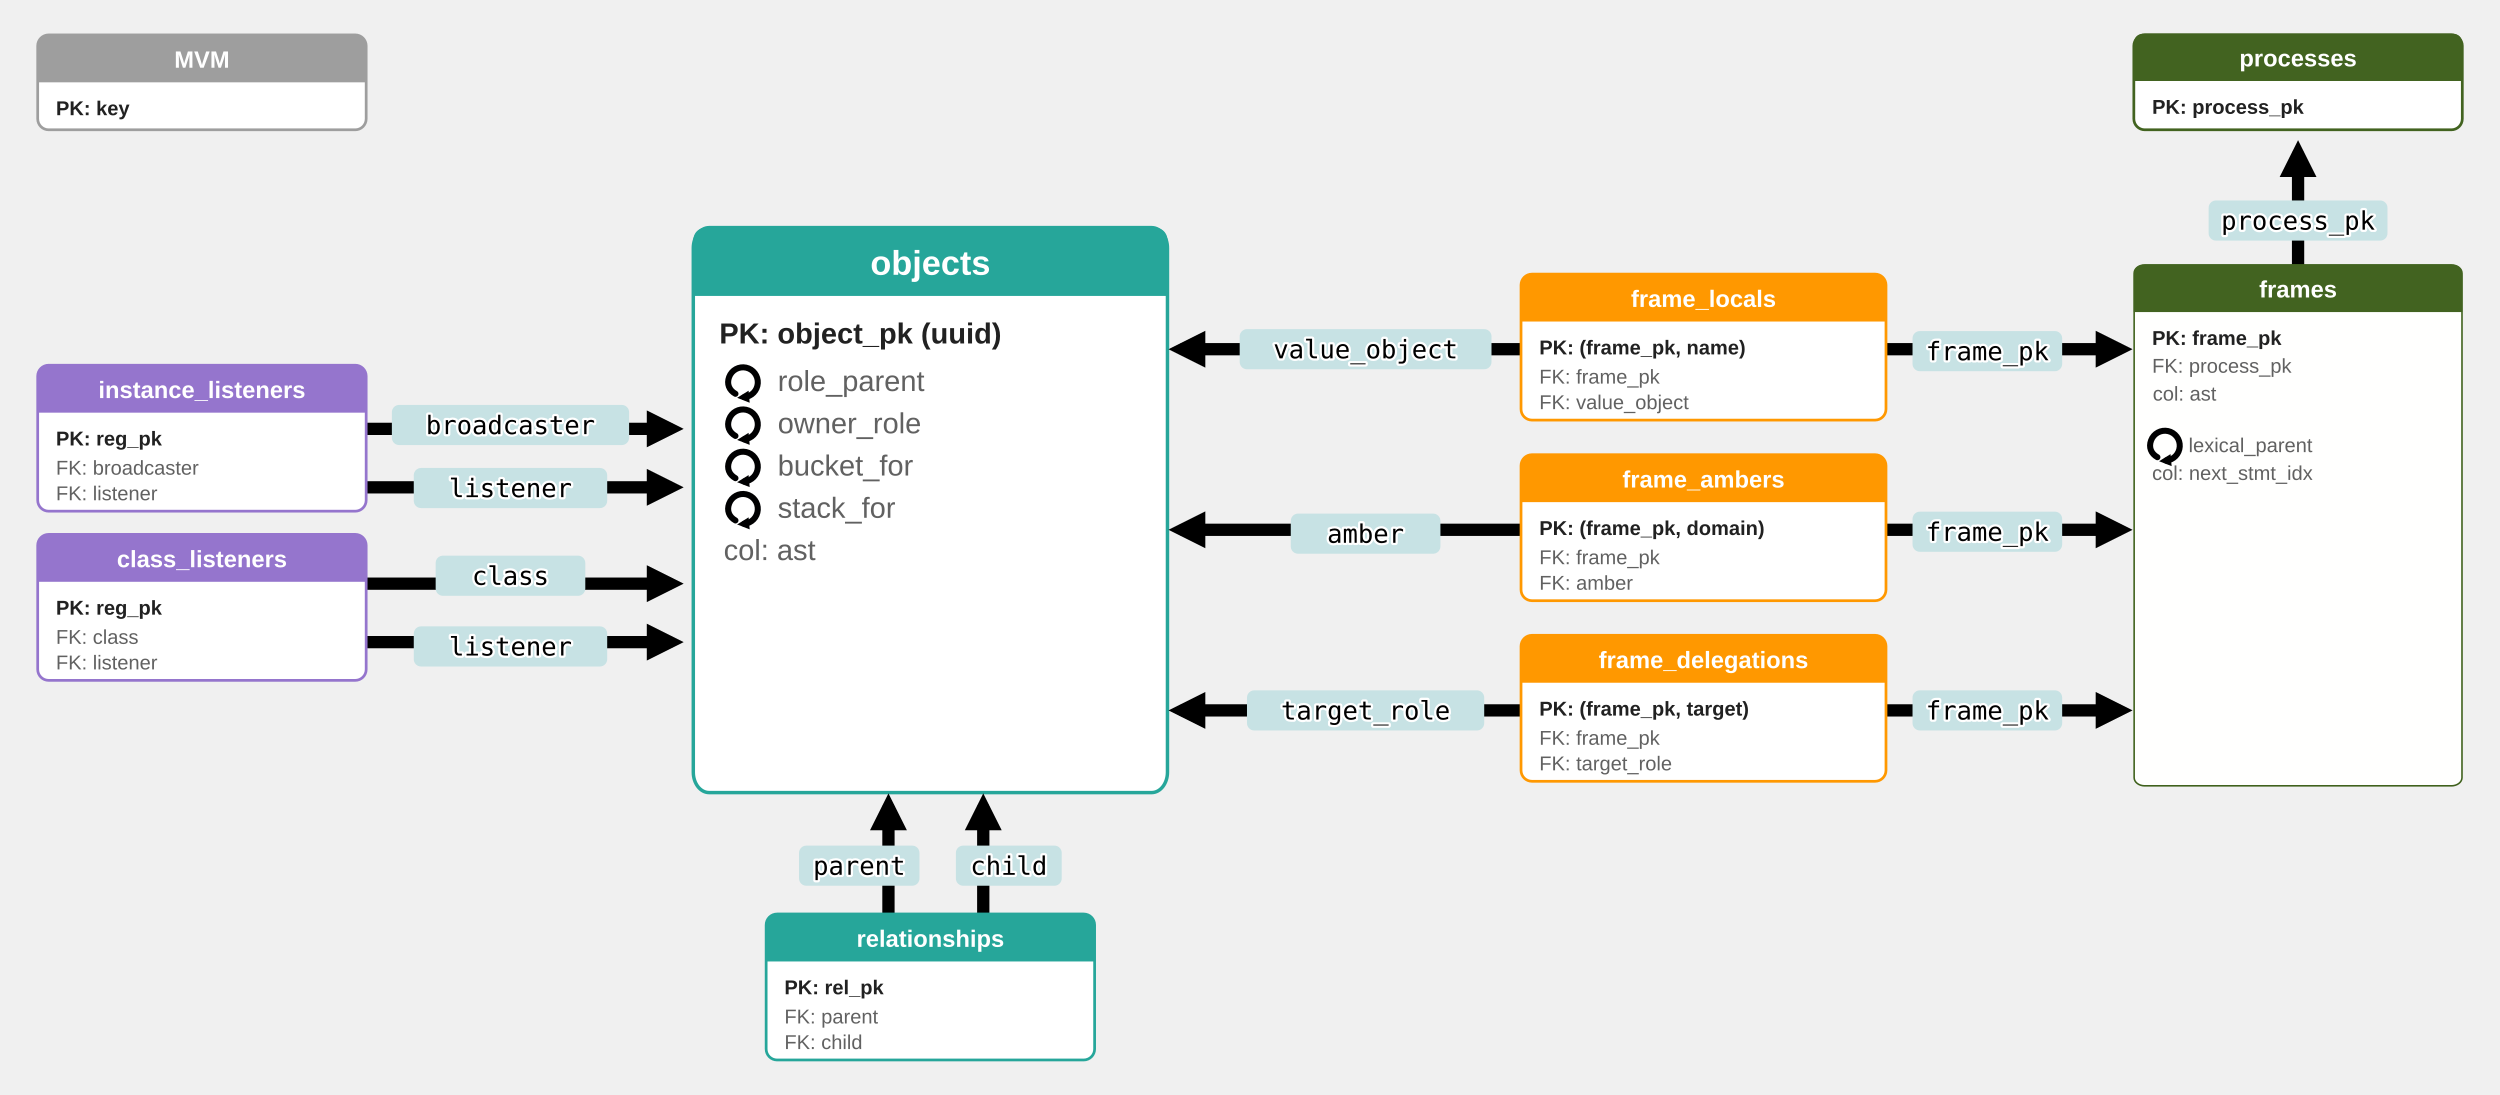
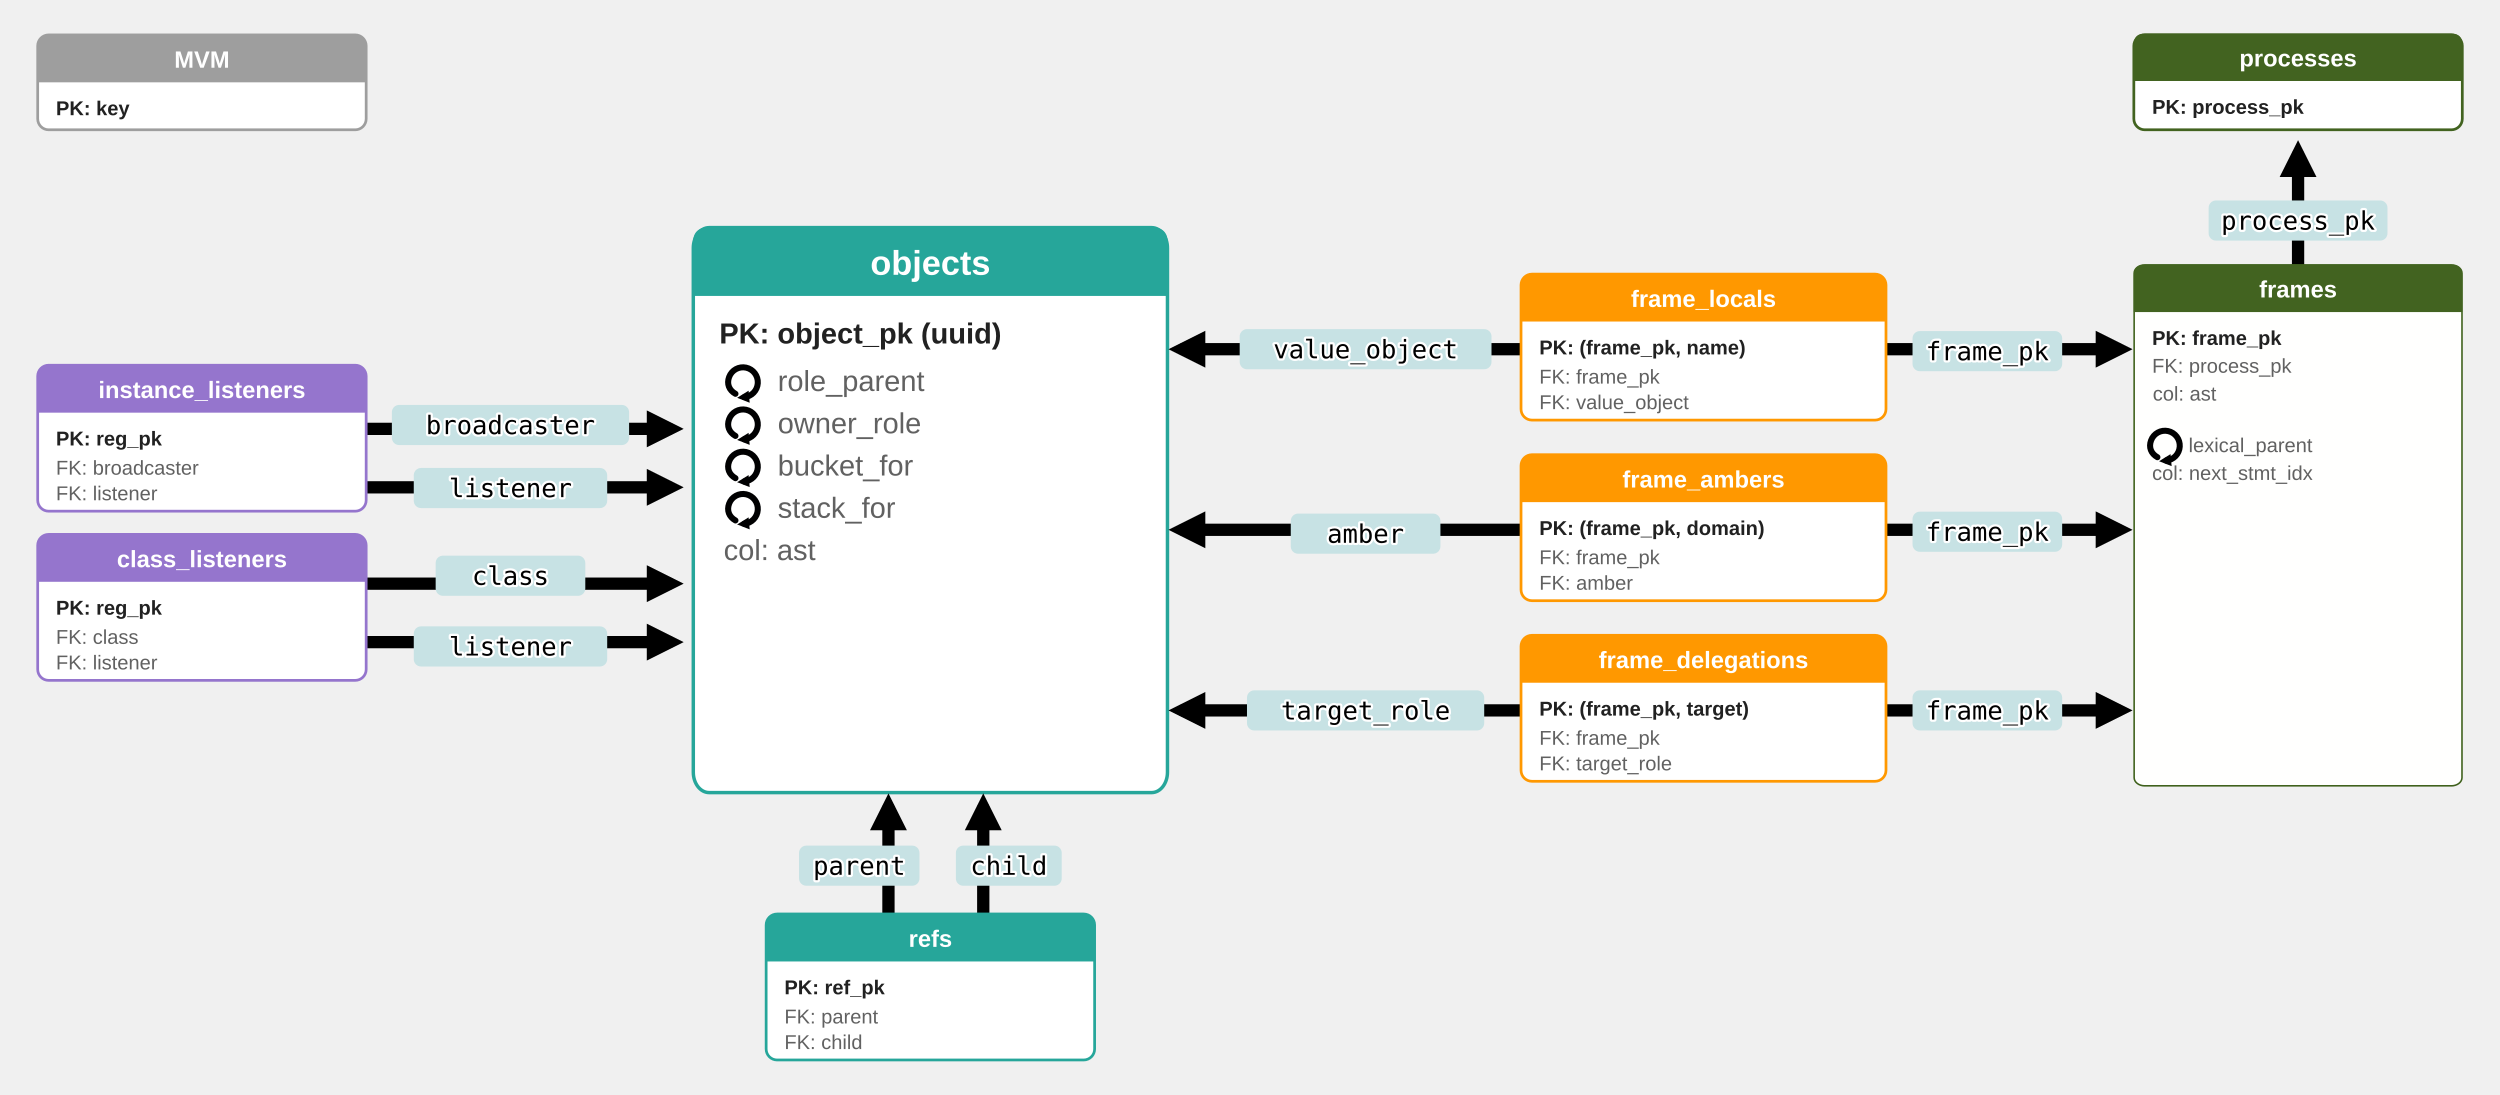
- <svg xmlns="http://www.w3.org/2000/svg" viewBox="0 0 1370 600" width="1370" role="img" aria-label="MVM entity-relationship diagram. Ten tables grouped into: MVM marker (gray), object graph (objects and relationships, teal), listeners (instance_listeners and class_listeners, purple), execution (processes and frames, green), and frame-attached (frame_locals, frame_delegations, frame_ambers, orange). Foreign keys drawn as curved gray lines with arrowheads. Self-referential foreign keys are noted with (self) inside the table." version="1.1" id="svg707" height="600">
+ <svg xmlns="http://www.w3.org/2000/svg" viewBox="0 0 1370 600" width="1370" role="img" aria-label="MVM entity-relationship diagram. Ten tables grouped into: MVM marker (gray), object graph (objects and refs, teal), listeners (instance_listeners and class_listeners, purple), execution (processes and frames, green), and frame-attached (frame_locals, frame_delegations, frame_ambers, orange). Foreign keys drawn as curved gray lines with arrowheads. Self-referential foreign keys are noted with (self) inside the table." version="1.1" id="svg707" height="600">
  <defs id="defs493">
    <rect x="156.762" y="337.254" width="302.738" height="112.178" id="rect10718" />
    <marker id="fk-arrow" viewBox="0 0 10 10" refX="6" refY="5" markerWidth="3" markerHeight="3" orient="auto" preserveAspectRatio="xMidYMid">
      <path d="M 0,0 10,5 0,10 Z" fill="context-stroke" id="path13238" />
    </marker>
    <style type="text/css" id="style14617">
      .fk-arrow {
        fill: none;
        stroke: #000000;
        stroke-width: 6.735;
        stroke-linecap: round;
        stroke-linejoin: round;
        marker-end: url(#fk-arrow);
        paint-order: stroke fill markers;
      }
      .fk-label-rect {
        fill: #c7e2e4;
        stroke: none;
      }
      .fk-label-text {
        font-family: 'DejaVu Sans Mono', monospace;
        font-size: 14px;
        fill: #000000;
        stroke: #ffffff;
        stroke-width: 2.5;
        paint-order: stroke fill markers;
        stroke-linejoin: round;
        text-anchor: middle;
      }
    </style>
    <marker id="fk-arrow-3" viewBox="0 0 10 10" refX="4" refY="5" markerWidth="2" markerHeight="2" orient="auto" preserveAspectRatio="xMidYMid">
      <path d="M 0,0 10,5 0,10 Z" fill="context-stroke" id="path13238-6" />
    </marker>
    <marker id="fk-arrow-3-3" viewBox="0 0 10 10" refX="4" refY="5" markerWidth="2" markerHeight="2" orient="auto" preserveAspectRatio="xMidYMid">
      <path d="M 0,0 10,5 0,10 Z" fill="context-stroke" id="path13238-6-6" />
    </marker>
  </defs>
  <g id="layer2" transform="translate(-132.0945,-295.4807)" />
  <g id="layer1" transform="translate(-132.0945,-295.4807)">
    <g id="g3564" transform="translate(34.67191,79.53599)">
      <path class="fk-arrow" d="M 284.033,567.829 H 463.989" id="path6519" />
      <path class="fk-arrow" d="M 284.033,535.788 H 463.989" id="path6521" />
      <g transform="matrix(1.445779,0,0,1.4474,477.1517,340.4862)" id="g575" style="font-family:'Helvetica Neue', Arial, sans-serif;stroke-width:0.691">
        <rect x="0.138" y="0.138" width="179.725" height="213.9" rx="5.991" ry="7.706" fill="#ffffff" stroke="#26a69a" stroke-width="1.312" id="rect559" />
        <path d="M 0,6 Q 0,0 6,0 h 168 q 6,0 6,6 V 26 H 0 Z" fill="#26a69a" id="path561" style="stroke-width:0.478" />
        <text x="90" y="18" text-anchor="middle" font-size="13px" font-weight="700" fill="#ffffff" id="text563" style="stroke-width:0.478">objects</text>
        <text x="10" y="44" font-size="11px" font-weight="700" fill="#212121" id="text565" style="stroke-width:0.478">PK: object_pk (uuid)</text>
        <text x="11.652" y="126" font-size="11px" fill="#616161" id="text-ast" style="stroke-width:0.478">col: ast</text>
        <g id="g1282">
          <text x="32.133" y="62" font-size="11px" fill="#616161" id="text567" style="stroke-width:0.478">role_parent</text>
          <path id="path314" style="fill:none;stroke:#000001;stroke-width:2.291;stroke-linecap:round;stroke-linejoin:round;marker-end:url(#fk-arrow-3);paint-order:stroke fill markers;stop-color:#000000" d="m 16.115,63.048 c -2.424,-1.367 -3.378,-3.743 -2.398,-6.362 0.98,-2.619 3.714,-4.123 6.431,-3.538 2.717,0.585 4.602,3.083 4.434,5.876 -0.168,2.794 -2.339,5.044 -5.106,5.294" />
        </g>
        <g id="g1322">
          <text x="32.133" y="78" font-size="11px" fill="#616161" id="text-owner-role" style="stroke-width:0.478">owner_role</text>
          <path id="path581" style="fill:none;stroke:#000001;stroke-width:2.291;stroke-linecap:round;stroke-linejoin:round;marker-end:url(#fk-arrow-3);paint-order:stroke fill markers;stop-color:#000000" d="m 16.115,78.999 c -2.424,-1.367 -3.378,-3.743 -2.398,-6.362 0.98,-2.619 3.714,-4.123 6.431,-3.538 2.717,0.585 4.602,3.083 4.434,5.876 -0.168,2.794 -2.339,5.044 -5.106,5.294" />
        </g>
        <g id="g1362">
          <text x="32.133" y="94" font-size="11px" fill="#616161" id="text569" style="stroke-width:0.478">bucket_for</text>
          <path id="path595" style="fill:none;stroke:#000001;stroke-width:2.291;stroke-linecap:round;stroke-linejoin:round;marker-end:url(#fk-arrow-3);paint-order:stroke fill markers;stop-color:#000000" d="m 16.115,94.999 c -2.424,-1.367 -3.378,-3.743 -2.398,-6.362 0.98,-2.619 3.714,-4.123 6.431,-3.538 2.717,0.585 4.602,3.083 4.434,5.876 -0.168,2.794 -2.339,5.044 -5.106,5.294" />
        </g>
        <g id="g1402">
          <text x="32.133" y="110" font-size="11px" fill="#616161" id="text571" style="stroke-width:0.478">stack_for</text>
          <path id="path609" style="fill:none;stroke:#000001;stroke-width:2.291;stroke-linecap:round;stroke-linejoin:round;marker-end:url(#fk-arrow-3);paint-order:stroke fill markers;stop-color:#000000" d="m 16.115,110.999 c -2.424,-1.367 -3.378,-3.743 -2.398,-6.362 0.98,-2.619 3.714,-4.123 6.431,-3.538 2.717,0.585 4.602,3.083 4.434,5.876 -0.168,2.794 -2.339,5.044 -5.106,5.294" />
        </g>
      </g>
      <g transform="translate(377.1659,531.4472)" id="fk-label-2">
        <rect x="-41" y="-11" width="82" height="22" rx="4" ry="4" class="fk-label-rect" id="rect11562" />
        <text x="0" y="5" class="fk-label-text" id="text11564">class</text>
      </g>
      <g transform="translate(377.1659,570.1906)" id="fk-label-5">
        <rect x="-53" y="-11" width="106" height="22" rx="4" ry="4" class="fk-label-rect" id="rect11577" />
        <text x="0" y="5" class="fk-label-text" id="text11579">listener</text>
      </g>
      <g id="g1924" transform="translate(0,-62)">
        <path class="fk-arrow" d="M 584.294,821.589 V 720.794" id="path2135" />
        <g transform="translate(568.2968,752.3337)" id="fk-label-parent">
          <rect x="-33" y="-11" width="66" height="22" rx="4" ry="4" class="fk-label-rect" id="rect-fk-label-parent" />
          <text x="0" y="5" class="fk-label-text" id="text-fk-label-parent">parent</text>
        </g>
      </g>
      <g id="g1978" transform="translate(0,-62)">
-         <path class="fk-arrow" d="M 636.248,821.589 V 720.794" id="path-relationships-objects-2" />
+         <path class="fk-arrow" d="M 636.248,821.589 V 720.794" id="path-refs-objects-2" />
        <g transform="translate(650.2468,752.3337)" id="fk-label-9">
          <rect x="-29" y="-11" width="58" height="22" rx="4" ry="4" class="fk-label-rect" id="rect11597" />
          <text x="0" y="5" class="fk-label-text" id="text11599">child</text>
        </g>
      </g>
      <path class="fk-arrow" d="M 284.033,482.999 H 463.989" id="path14365" />
      <path class="fk-arrow" d="M 284.033,450.959 H 463.989" id="path14367" />
      <g transform="translate(377.1659,448.8423)" id="fk-label-4">
        <rect x="-65" y="-11" width="130" height="22" rx="4" ry="4" class="fk-label-rect" id="rect11572" />
        <text x="0" y="5" class="fk-label-text" id="text11574">broadcaster</text>
      </g>
      <g transform="translate(377.1659,483.3863)" id="fk-label-3">
        <rect x="-53" y="-11" width="106" height="22" rx="4" ry="4" class="fk-label-rect" id="rect11567" />
        <text x="0" y="5" class="fk-label-text" id="text11569">listener</text>
      </g>
      <g transform="translate(118.0823,235.073)" id="g529" style="font-family:'Helvetica Neue', Arial, sans-serif">
        <rect x="0" y="0" width="180" height="52" rx="6" ry="6" fill="#ffffff" stroke="#9e9e9e" stroke-width="1.5" id="rect521" />
        <path d="M 0,6 Q 0,0 6,0 h 168 q 6,0 6,6 V 26 H 0 Z" fill="#9e9e9e" id="path523" />
        <text x="90" y="18" text-anchor="middle" font-size="13px" font-weight="700" fill="#ffffff" id="text525">MVM</text>
        <text x="10" y="44" font-size="11px" font-weight="700" fill="#212121" id="text527">PK: key</text>
      </g>
      <g id="g3183" transform="translate(78.88873,258.7579)">
        <g transform="translate(39.19357,157.3178)" id="g543" style="font-family:'Helvetica Neue', Arial, sans-serif">
          <rect x="0" y="0" width="180" height="80" rx="6" ry="6" fill="#ffffff" stroke="#9575cd" stroke-width="1.5" id="rect531" />
          <path d="M 0,6 Q 0,0 6,0 h 168 q 6,0 6,6 V 26 H 0 Z" fill="#9575cd" id="path533" />
          <text x="90" y="18" text-anchor="middle" font-size="13px" font-weight="700" fill="#ffffff" id="text535">instance_listeners</text>
          <text x="10" y="44" font-size="11px" font-weight="700" fill="#212121" id="text537">PK: reg_pk</text>
          <text x="10" y="60" font-size="11px" fill="#616161" id="text539">FK: broadcaster</text>
          <text x="10" y="74" font-size="11px" fill="#616161" id="text541">FK: listener</text>
        </g>
        <g transform="translate(39.19357,250.0296)" id="g557" style="font-family:'Helvetica Neue', Arial, sans-serif">
          <rect x="0" y="0" width="180" height="80" rx="6" ry="6" fill="#ffffff" stroke="#9575cd" stroke-width="1.5" id="rect545" />
          <path d="M 0,6 Q 0,0 6,0 h 168 q 6,0 6,6 V 26 H 0 Z" fill="#9575cd" id="path547" />
          <text x="90" y="18" text-anchor="middle" font-size="13px" font-weight="700" fill="#ffffff" id="text549">class_listeners</text>
          <text x="10" y="44" font-size="11px" font-weight="700" fill="#212121" id="text551">PK: reg_pk</text>
          <text x="10" y="60" font-size="11px" fill="#616161" id="text553">FK: class</text>
          <text x="10" y="74" font-size="11px" fill="#616161" id="text555">FK: listener</text>
        </g>
      </g>
      <g id="g1124" transform="translate(21.00009,-23.4763)">
        <g id="g614" transform="translate(0,48.55791)">
          <path class="fk-arrow" d="M 926.062,580.164 H 724.817" id="path14787" />
          <g transform="translate(824.7691,580.1638)" id="fk-label-8">
            <rect x="-65" y="-11" width="130" height="22" rx="4" ry="4" class="fk-label-rect" id="rect11592" />
            <text x="0" y="5" class="fk-label-text" id="text11594">target_role</text>
          </g>
        </g>
        <g id="g620" transform="translate(0,48.55791)">
          <path class="fk-arrow" d="m 1089.19,580.164 h 147.788" id="path14843" />
          <g transform="translate(1165.489,580.1638)" id="fk-label-7">
            <rect x="-41" y="-11" width="82" height="22" rx="4" ry="4" class="fk-label-rect" id="rect11587" />
            <text x="0" y="5" class="fk-label-text" id="text11589" style="stroke-linejoin:round">frame_pk</text>
          </g>
        </g>
        <g transform="translate(909.9445,587.5678)" id="g647" style="font-family:'Helvetica Neue', Arial, sans-serif">
          <rect x="0" y="0" width="200" height="80" rx="6" ry="6" fill="#ffffff" stroke="#ff9800" stroke-width="1.5" id="rect635" />
          <path d="M 0,6 Q 0,0 6,0 h 188 q 6,0 6,6 V 26 H 0 Z" fill="#ff9800" id="path637" />
          <text x="100" y="18" text-anchor="middle" font-size="13px" font-weight="700" fill="#ffffff" id="text639">frame_delegations</text>
          <text x="10" y="44" font-size="11px" font-weight="700" fill="#212121" id="text641">PK: (frame_pk, target)</text>
          <text x="10" y="60" font-size="11px" fill="#616161" id="text643">FK: frame_pk</text>
          <text x="10" y="74" font-size="11px" fill="#616161" id="text645">FK: target_role</text>
        </g>
      </g>
      <g id="g568" transform="translate(21.00009,7.306119)">
        <path class="fk-arrow" d="M 926.062,400.006 H 724.817" id="path2135-5" />
        <g transform="translate(824.7691,400.0008)" id="fk-label-10">
          <rect x="-69" y="-11" width="138" height="22" rx="4" ry="4" class="fk-label-rect" id="rect11602" />
          <text x="0" y="5" class="fk-label-text" id="text11604">value_object</text>
        </g>
      </g>
      <g id="g586" transform="translate(21.00009,5.272229)">
        <path class="fk-arrow" d="m 1089.19,402.039 h 147.788" id="path4851" />
        <g transform="translate(1165.489,403.0952)" id="fk-label-12">
          <rect x="-41" y="-11" width="82" height="22" rx="4" ry="4" class="fk-label-rect" id="rect11612" />
          <text x="0" y="5" class="fk-label-text" id="text11614">frame_pk</text>
        </g>
      </g>
      <g transform="translate(930.9446,366.1578)" id="g633" style="font-family:'Helvetica Neue', Arial, sans-serif">
        <rect x="0" y="0" width="200" height="80" rx="6" ry="6" fill="#ffffff" stroke="#ff9800" stroke-width="1.5" id="rect621" />
        <path d="M 0,6 Q 0,0 6,0 h 188 q 6,0 6,6 V 26 H 0 Z" fill="#ff9800" id="path623" />
        <text x="100" y="18" text-anchor="middle" font-size="13px" font-weight="700" fill="#ffffff" id="text625">frame_locals</text>
        <text x="10" y="44" font-size="11px" font-weight="700" fill="#212121" id="text627">PK: (frame_pk, name)</text>
        <text x="10" y="60" font-size="11px" fill="#616161" id="text629">FK: frame_pk</text>
        <text x="10" y="74" font-size="11px" fill="#616161" id="text631">FK: value_object</text>
      </g>
      <g id="g1105" transform="translate(21.00009,-32.11397)">
        <g id="g592" transform="translate(0,69.28649)">
          <path class="fk-arrow" d="M 926.062,469.106 H 724.817" id="path4710" />
          <g transform="translate(824.7691,471.2197)" id="fk-label-11">
            <rect x="-41" y="-11" width="82" height="22" rx="4" ry="4" class="fk-label-rect" id="rect11607" />
            <text x="0" y="5" class="fk-label-text" id="text11609">amber</text>
          </g>
        </g>
        <g id="g598" transform="translate(0,57.18737)">
          <path class="fk-arrow" d="m 1089.19,481.205 h 147.788" id="path4877" />
          <g transform="translate(1165.489,482.2596)" id="fk-label-13">
            <rect x="-41" y="-11" width="82" height="22" rx="4" ry="4" class="fk-label-rect" id="rect11617" />
            <text x="0" y="5" class="fk-label-text" id="text11619">frame_pk</text>
          </g>
        </g>
        <g transform="translate(909.9445,497.2387)" id="g661" style="font-family:'Helvetica Neue', Arial, sans-serif">
          <rect x="0" y="0" width="200" height="80" rx="6" ry="6" fill="#ffffff" stroke="#ff9800" stroke-width="1.5" id="rect649" />
          <path d="M 0,6 Q 0,0 6,0 h 188 q 6,0 6,6 V 26 H 0 Z" fill="#ff9800" id="path651" />
          <text x="100" y="18" text-anchor="middle" font-size="13px" font-weight="700" fill="#ffffff" id="text653">frame_ambers</text>
          <text x="10" y="44" font-size="11px" font-weight="700" fill="#212121" id="text655">PK: (frame_pk, domain)</text>
          <text x="10" y="60" font-size="11px" fill="#616161" id="text657">FK: frame_pk</text>
          <text x="10" y="74" font-size="11px" fill="#616161" id="text659">FK: amber</text>
        </g>
      </g>
      <path class="fk-arrow" d="M 1356.763,365.642 V 300.827" id="path5982" />
      <g id="g5101" transform="translate(17.00009,24.5237)">
        <rect x="1249.763" y="210.549" width="180" height="52" rx="6" ry="6" fill="#ffffff" stroke="#42a5f5" stroke-width="1.5" id="rect591" style="font-family:'Helvetica Neue', Arial, sans-serif;stroke:#426320;stroke-opacity:1" />
        <path d="m 1249.763,215.799 q 0,-6 6,-6 h 168 q 6,0 6,6 v 20 h -180 z" fill="#42a5f5" id="path593" style="font-family:'Helvetica Neue', Arial, sans-serif;fill:#426320;fill-opacity:1" />
        <text x="1339.763" y="227.799" text-anchor="middle" font-size="13px" font-weight="700" fill="#ffffff" id="text595" style="font-family:'Helvetica Neue', Arial, sans-serif">processes</text>
        <text x="1259.763" y="253.799" font-size="11px" font-weight="700" fill="#212121" id="text597" style="font-family:'Helvetica Neue', Arial, sans-serif">PK: process_pk</text>
      </g>
      <g id="g4526" transform="translate(17.00009,24.5237)">
        <rect x="1249.933" y="336.609" width="179.659" height="285.448" ry="4.478" fill="#ffffff" stroke="#42a5f5" stroke-width="1.962" id="rect601" style="font-family:'Helvetica Neue', Arial, sans-serif;font-variation-settings:normal;vector-effect:none;fill:#fffffe;fill-opacity:1;stroke:#3f611c;stroke-width:0.879;stroke-linecap:butt;stroke-linejoin:miter;stroke-miterlimit:4;stroke-dasharray:none;stroke-dashoffset:0;stroke-opacity:1;-inkscape-stroke:none;stop-color:#000000" rx="5.803" />
        <path d="m 1249.763,342.439 q 0,-6 6,-6 h 168 q 6,0 6,6 v 20 h -180 z" fill="#42a5f5" id="path603" style="font-family:'Helvetica Neue', Arial, sans-serif;fill:#426320;fill-opacity:1" />
        <text x="1339.763" y="354.439" text-anchor="middle" font-size="13px" font-weight="700" fill="#ffffff" id="text605" style="font-family:'Helvetica Neue', Arial, sans-serif">frames</text>
        <text x="1259.763" y="380.439" font-size="11px" font-weight="700" fill="#212121" id="text607" style="font-family:'Helvetica Neue', Arial, sans-serif">PK: frame_pk</text>
        <text x="1259.763" y="395.693" font-size="11px" fill="#616161" id="text609" style="font-family:'Helvetica Neue', Arial, sans-serif">FK: process_pk</text>
        <text x="1260.136" y="410.947" font-size="11px" fill="#616161" id="text611" style="font-family:'Helvetica Neue', Arial, sans-serif;mix-blend-mode:normal">col: ast</text>
        <g id="g2426">
          <path id="path314-7" style="font-family:'Helvetica Neue', Arial, sans-serif;fill:none;stroke:#000001;stroke-width:3.313;stroke-linecap:round;stroke-linejoin:round;marker-end:url(#fk-arrow-3-3);paint-order:stroke fill markers;stop-color:#000000" d="m 1262.678,441.973 c -3.505,-1.979 -4.884,-5.417 -3.467,-9.208 1.417,-3.791 5.369,-5.967 9.297,-5.121 3.929,0.846 6.653,4.462 6.41,8.505 -0.243,4.044 -3.381,7.3 -7.382,7.662" />
          <text x="1279.763" y="439.184" font-size="11px" fill="#616161" id="text615" style="font-family:'Helvetica Neue', Arial, sans-serif">lexical_parent</text>
        </g>
        <text x="1259.763" y="454.439" font-size="11px" fill="#616161" id="text-next-stmt-idx" style="font-family:'Helvetica Neue', Arial, sans-serif">col: next_stmt_idx</text>
      </g>
      <g transform="translate(1356.763,336.8)" id="fk-label-6">
        <rect x="-49" y="-11" width="98" height="22" rx="4" ry="4" class="fk-label-rect" id="rect11582" />
        <text x="0" y="5" class="fk-label-text" id="text11584">process_pk</text>
      </g>
      <g transform="translate(517.2718,716.8164)" id="g589" style="font-family:'Helvetica Neue', Arial, sans-serif">
        <rect x="0" y="0" width="180" height="80" rx="6" ry="6" fill="#ffffff" stroke="#26a69a" stroke-width="1.5" id="rect577" />
        <path d="M 0,6 Q 0,0 6,0 h 168 q 6,0 6,6 V 26 H 0 Z" fill="#26a69a" id="path579" />
-         <text x="90" y="18" text-anchor="middle" font-size="13px" font-weight="700" fill="#ffffff" id="text581">relationships</text>
-         <text x="10" y="44" font-size="11px" font-weight="700" fill="#212121" id="text583">PK: rel_pk</text>
+         <text x="90" y="18" text-anchor="middle" font-size="13px" font-weight="700" fill="#ffffff" id="text581">refs</text>
+         <text x="10" y="44" font-size="11px" font-weight="700" fill="#212121" id="text583">PK: ref_pk</text>
        <text x="10" y="60" font-size="11px" fill="#616161" id="text585">FK: parent</text>
        <text x="10" y="74" font-size="11px" fill="#616161" id="text587">FK: child</text>
      </g>
    </g>
  </g>
</svg>
